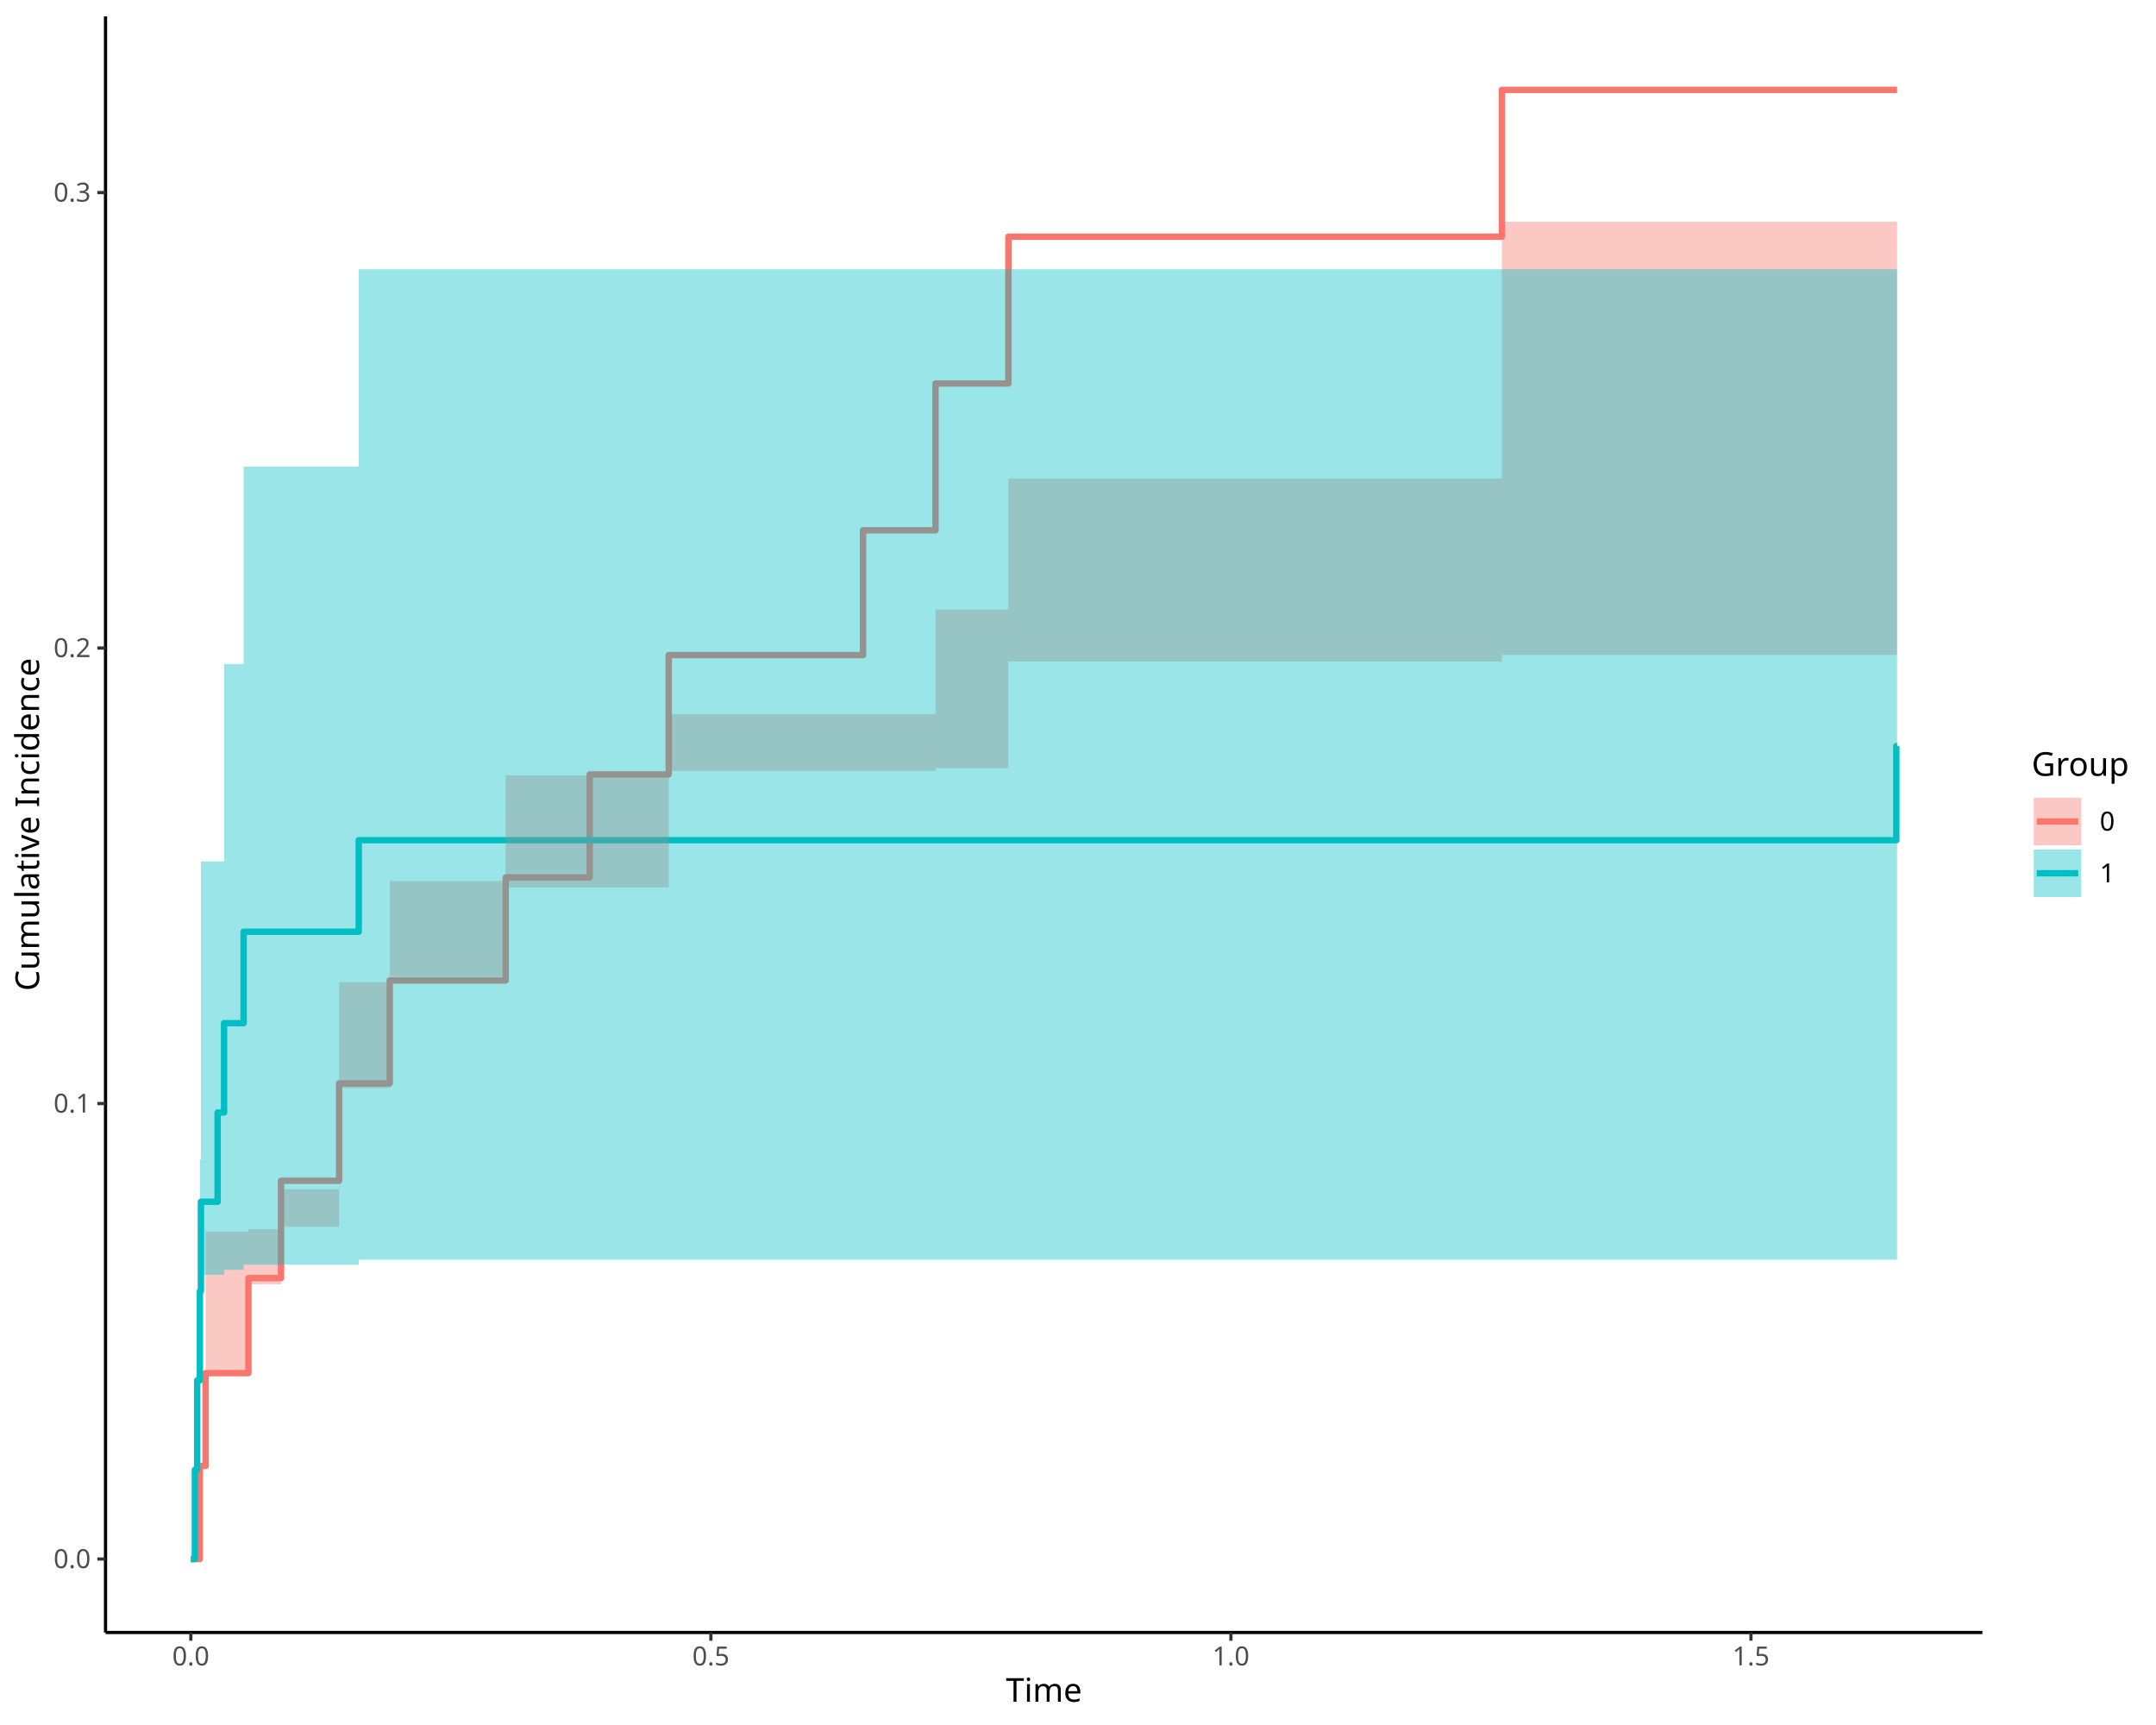
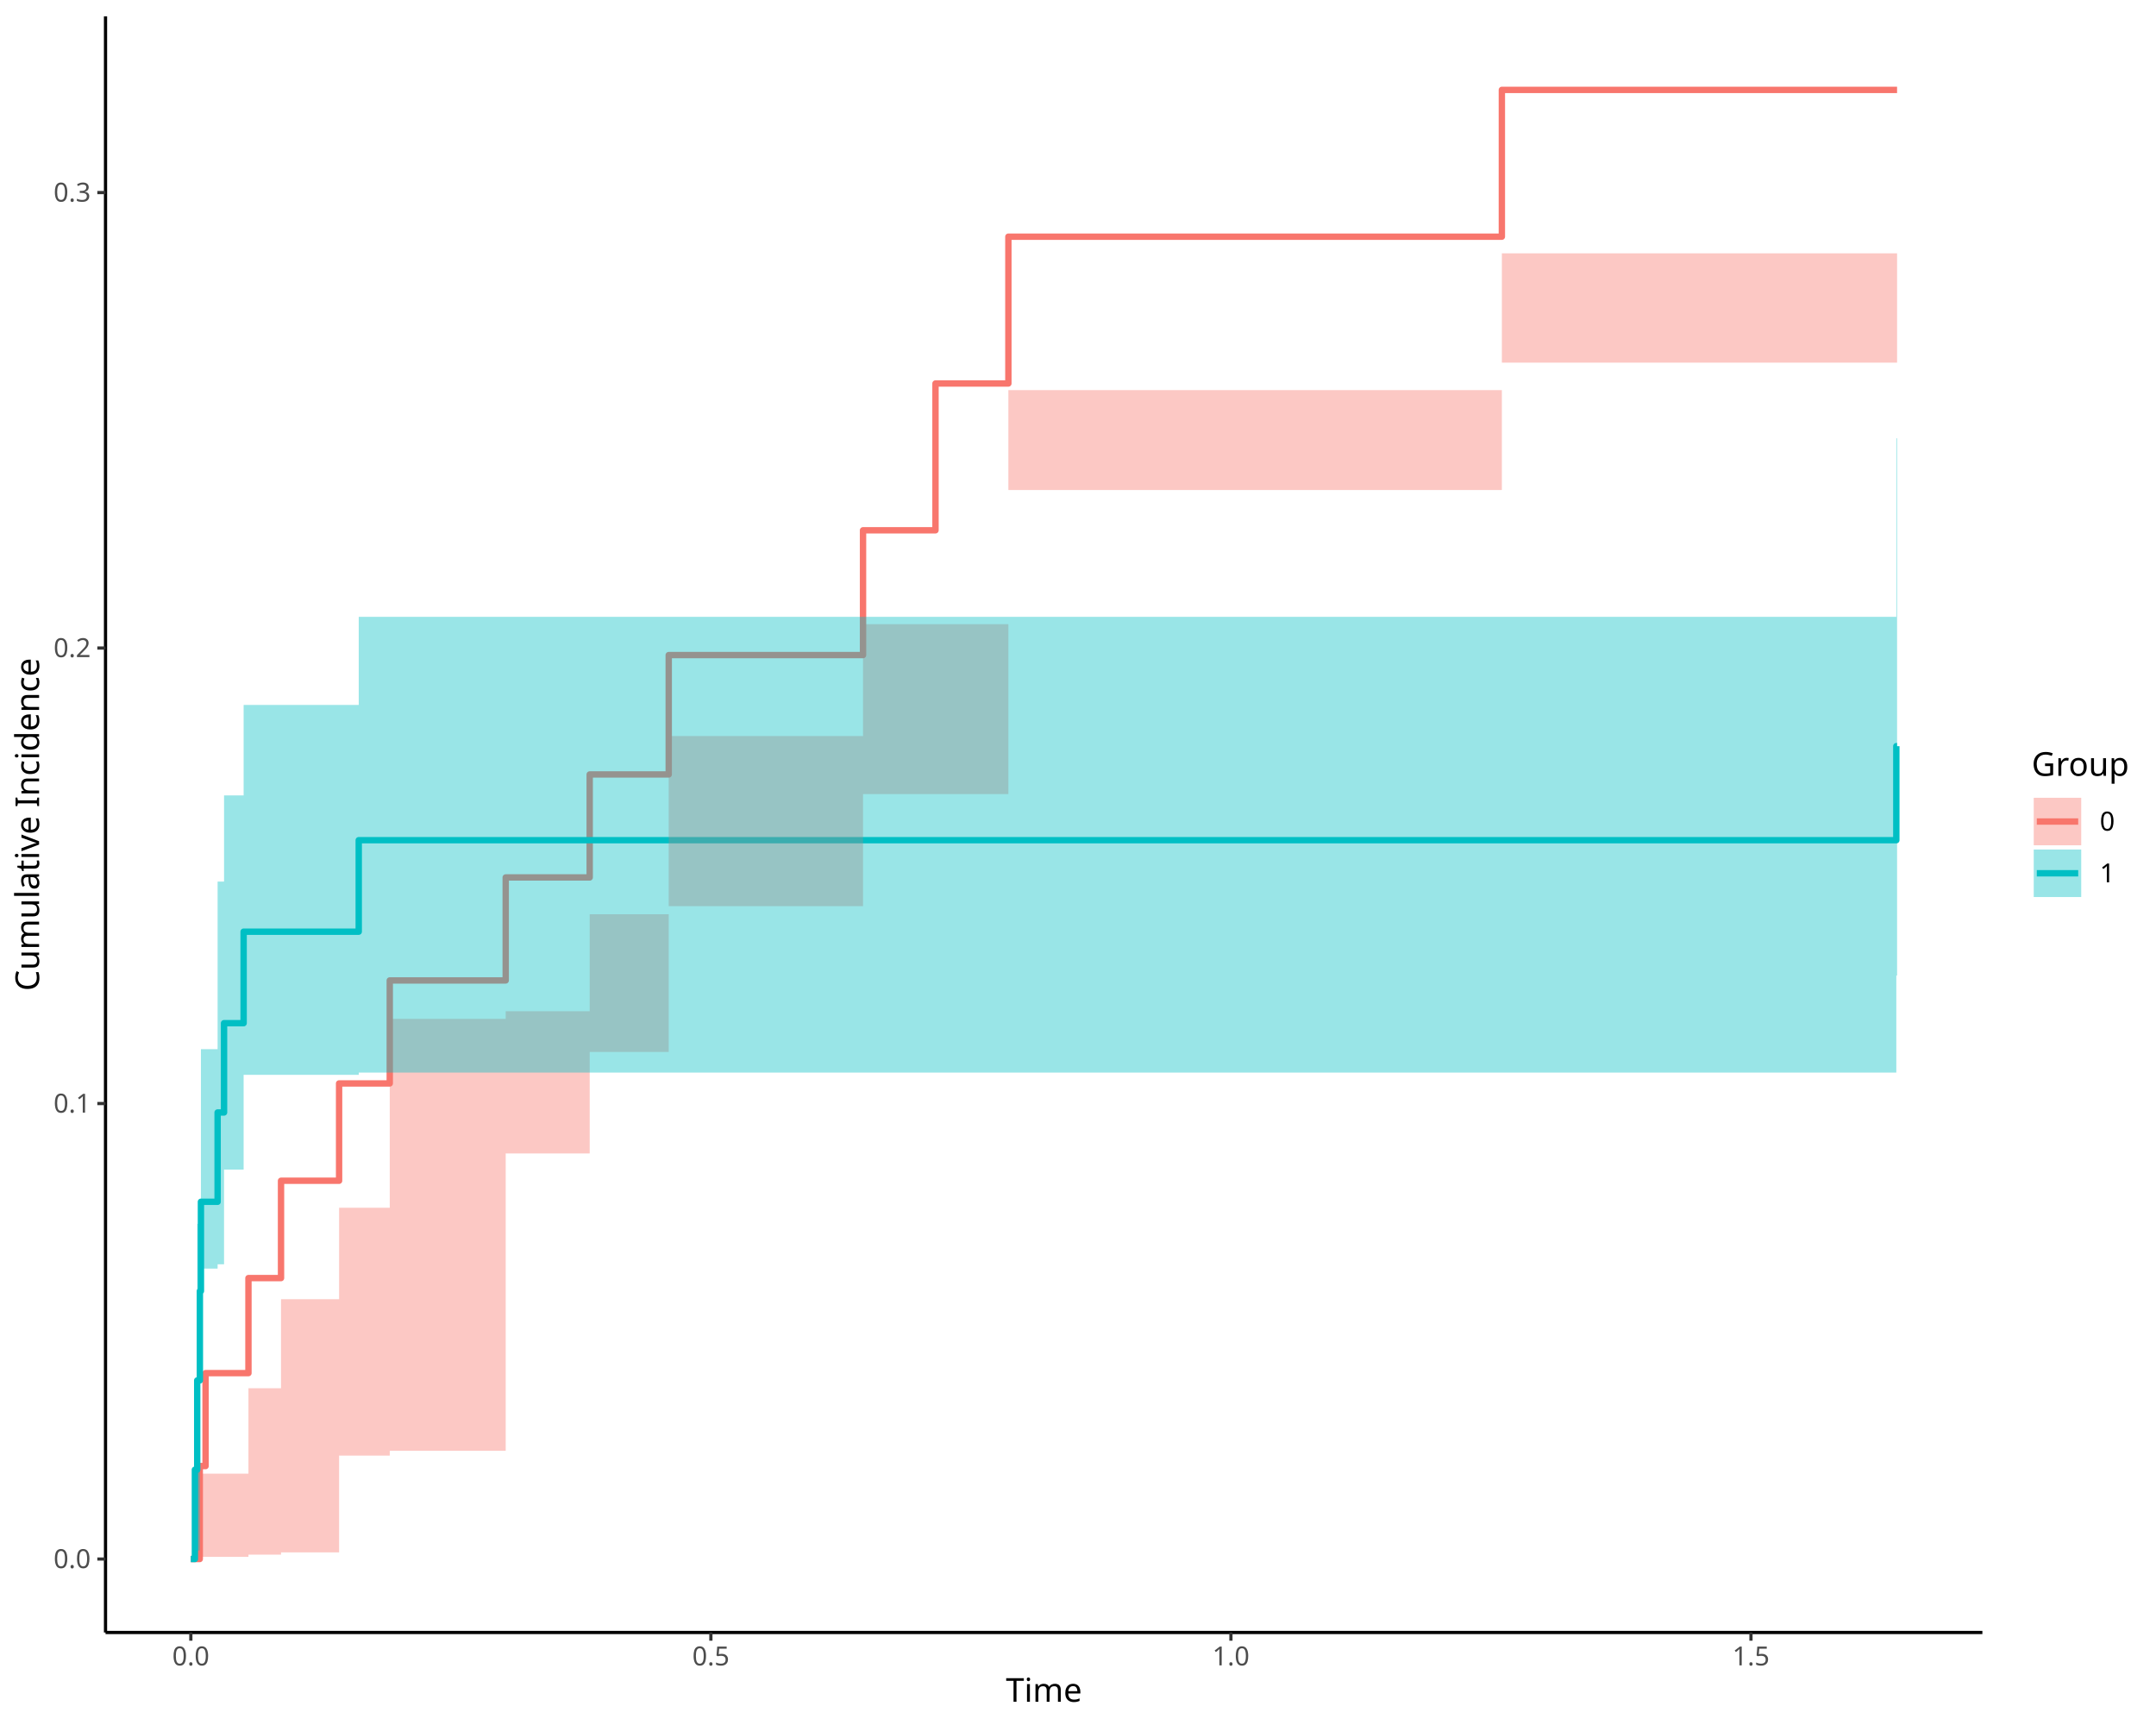
<svg xmlns="http://www.w3.org/2000/svg" class="svglite" data-engine-version="2.0" width="720.00pt" height="576.00pt" viewBox="0 0 720.00 576.00">
  <defs>
    <style type="text/css">
    .svglite line, .svglite polyline, .svglite polygon, .svglite path, .svglite rect, .svglite circle {
      fill: none;
      stroke: #000000;
      stroke-linecap: round;
      stroke-linejoin: round;
      stroke-miterlimit: 10.00;
    }
  </style>
  </defs>
  <rect width="100%" height="100%" style="stroke: none; fill: #FFFFFF;" />
  <defs>
    <clipPath id="cpMC4wMHw3MjAuMDB8MC4wMHw1NzYuMDA=">
      <rect x="0.00" y="0.00" width="720.00" height="576.00" />
    </clipPath>
  </defs>
  <g clip-path="url(#cpMC4wMHw3MjAuMDB8MC4wMHw1NzYuMDA=)">
    <rect x="0.00" y="0.00" width="720.00" height="576.00" style="stroke-width: 1.07; stroke: #FFFFFF; fill: #FFFFFF;" />
  </g>
  <defs>
    <clipPath id="cpMzUuMjR8NjYyLjAyfDUuNDh8NTQ1LjEx">
      <rect x="35.24" y="5.48" width="626.79" height="539.63" />
    </clipPath>
  </defs>
  <g clip-path="url(#cpMzUuMjR8NjYyLjAyfDUuNDh8NTQ1LjEx)">
    <rect x="35.24" y="5.48" width="626.79" height="539.63" style="stroke-width: 1.07; stroke: none; fill: #FFFFFF;" />
    <polyline points="63.73,520.58 64.43,520.58 64.43,520.58 65.03,520.58 65.03,520.58 65.08,520.58 65.08,520.58 65.47,520.58 65.47,520.58 65.71,520.58 65.71,520.58 65.86,520.58 65.86,520.58 66.71,520.58 66.71,489.54 66.75,489.54 66.75,489.54 67.10,489.54 67.10,489.54 68.19,489.54 68.19,489.54 68.65,489.54 68.65,458.50 69.13,458.50 69.13,458.50 69.61,458.50 69.61,458.50 70.34,458.50 70.34,458.50 72.67,458.50 72.67,458.50 74.82,458.50 74.82,458.50 74.87,458.50 74.87,458.50 81.36,458.50 81.36,458.50 82.97,458.50 82.97,426.77 86.01,426.77 86.01,426.77 89.20,426.77 89.20,426.77 90.61,426.77 90.61,426.77 93.85,426.77 93.85,394.27 108.14,394.27 108.14,394.27 113.24,394.27 113.24,361.77 119.80,361.77 119.80,361.77 121.50,361.77 121.50,361.77 122.18,361.77 122.18,361.77 128.51,361.77 128.51,361.77 130.16,361.77 130.16,327.38 134.86,327.38 134.86,327.38 149.02,327.38 149.02,327.38 168.88,327.38 168.88,292.99 179.98,292.99 179.98,292.99 187.96,292.99 187.96,292.99 196.93,292.99 196.93,258.60 223.32,258.60 223.32,218.74 225.53,218.74 225.53,218.74 280.43,218.74 280.43,218.74 288.21,218.74 288.21,177.07 312.41,177.07 312.41,128.05 336.75,128.05 336.75,79.03 361.43,79.03 361.43,79.03 389.79,79.03 389.79,79.03 494.42,79.03 494.42,79.03 501.55,79.03 501.55,30.01 633.28,30.01 633.28,30.01 633.53,30.01 633.53,30.01 " style="stroke-width: 2.13; stroke: #F8766D; stroke-linecap: butt;" />
    <polyline points="63.73,520.58 64.43,520.58 64.43,520.58 65.03,520.58 65.03,520.58 65.08,520.58 65.08,490.76 65.47,490.76 65.47,490.76 65.71,490.76 65.71,490.76 65.86,490.76 65.86,460.94 66.71,460.94 66.71,460.94 66.75,460.94 66.75,431.12 67.10,431.12 67.10,401.29 68.19,401.29 68.19,401.29 68.65,401.29 68.65,401.29 69.13,401.29 69.13,401.29 69.61,401.29 69.61,401.29 70.34,401.29 70.34,401.29 72.67,401.29 72.67,371.47 74.82,371.47 74.82,341.65 74.87,341.65 74.87,341.65 81.36,341.65 81.36,311.10 82.97,311.10 82.97,311.10 86.01,311.10 86.01,311.10 89.20,311.10 89.20,311.10 90.61,311.10 90.61,311.10 93.85,311.10 93.85,311.10 108.14,311.10 108.14,311.10 113.24,311.10 113.24,311.10 119.80,311.10 119.80,280.55 121.50,280.55 121.50,280.55 122.18,280.55 122.18,280.55 128.51,280.55 128.51,280.55 130.16,280.55 130.16,280.55 134.86,280.55 134.86,280.55 149.02,280.55 149.02,280.55 168.88,280.55 168.88,280.55 179.98,280.55 179.98,280.55 187.96,280.55 187.96,280.55 196.93,280.55 196.93,280.55 223.32,280.55 223.32,280.55 225.53,280.55 225.53,280.55 280.43,280.55 280.43,280.55 288.21,280.55 288.21,280.55 312.41,280.55 312.41,280.55 336.75,280.55 336.75,280.55 361.43,280.55 361.43,280.55 389.79,280.55 389.79,280.55 494.42,280.55 494.42,280.55 501.55,280.55 501.55,280.55 633.28,280.55 633.28,249.15 633.53,249.15 633.53,249.15 " style="stroke-width: 2.13; stroke: #00BFC4; stroke-linecap: butt;" />
-     <polygon points="63.73,520.58 64.43,520.58 64.43,520.58 65.03,520.58 65.03,520.58 65.08,520.58 65.08,520.58 65.47,520.58 65.47,520.58 65.71,520.58 65.71,520.58 65.86,520.58 65.86,520.58 66.71,520.58 66.71,520.58 66.75,520.58 66.75,520.58 67.10,520.58 67.10,520.58 68.19,520.58 68.19,520.58 68.65,520.58 68.65,411.21 69.13,411.21 69.13,411.21 69.61,411.21 69.61,411.21 70.34,411.21 70.34,411.21 72.67,411.21 72.67,411.21 74.82,411.21 74.82,411.21 74.87,411.21 74.87,411.21 81.36,411.21 81.36,411.21 82.97,411.21 82.97,410.45 86.01,410.45 86.01,410.45 89.20,410.45 89.20,410.45 90.61,410.45 90.61,410.45 93.85,410.45 93.85,397.11 108.14,397.11 108.14,397.11 113.24,397.11 113.24,327.94 119.80,327.94 119.80,327.94 121.50,327.94 121.50,327.94 122.18,327.94 122.18,327.94 128.51,327.94 128.51,327.94 130.16,327.94 130.16,294.20 134.86,294.20 134.86,294.20 149.02,294.20 149.02,294.20 168.88,294.20 168.88,258.90 179.98,258.90 179.98,258.90 187.96,258.90 187.96,258.90 196.93,258.90 196.93,258.90 223.32,258.90 223.32,238.46 225.53,238.46 225.53,238.46 280.43,238.46 280.43,238.46 288.21,238.46 288.21,238.46 312.41,238.46 312.41,203.53 336.75,203.53 336.75,159.78 361.43,159.78 361.43,159.78 389.79,159.78 389.79,159.78 494.42,159.78 494.42,159.78 501.55,159.78 501.55,74.05 633.28,74.05 633.28,74.05 633.53,74.05 633.53,74.05 633.53,218.66 633.53,218.66 633.28,218.66 633.28,218.66 501.55,218.66 501.55,220.86 494.42,220.86 494.42,220.86 389.79,220.86 389.79,220.86 361.43,220.86 361.43,220.86 336.75,220.86 336.75,256.52 312.41,256.52 312.41,257.41 288.21,257.41 288.21,257.41 280.43,257.41 280.43,257.41 225.53,257.41 225.53,257.41 223.32,257.41 223.32,296.34 196.93,296.34 196.93,296.34 187.96,296.34 187.96,296.34 179.98,296.34 179.98,296.34 168.88,296.34 168.88,326.17 149.02,326.17 149.02,326.17 134.86,326.17 134.86,326.17 130.16,326.17 130.16,363.31 128.51,363.31 128.51,363.31 122.18,363.31 122.18,363.31 121.50,363.31 121.50,363.31 119.80,363.31 119.80,363.31 113.24,363.31 113.24,409.64 108.14,409.64 108.14,409.64 93.85,409.64 93.85,428.84 90.61,428.84 90.61,428.84 89.20,428.84 89.20,428.84 86.01,428.84 86.01,428.84 82.97,428.84 82.97,458.50 81.36,458.50 81.36,458.50 74.87,458.50 74.87,458.50 74.82,458.50 74.82,458.50 72.67,458.50 72.67,458.50 70.34,458.50 70.34,458.50 69.61,458.50 69.61,458.50 69.13,458.50 69.13,458.50 68.65,458.50 68.65,520.58 68.19,520.58 68.19,520.58 67.10,520.58 67.10,520.58 66.75,520.58 66.75,520.58 66.71,520.58 66.71,520.58 65.86,520.58 65.86,520.58 65.71,520.58 65.71,520.58 65.47,520.58 65.47,520.58 65.08,520.58 65.08,520.58 65.03,520.58 65.03,520.58 64.43,520.58 64.43,520.58 63.73,520.58 " style="stroke-width: 0.00; stroke: none; fill: #F8766D; fill-opacity: 0.40;" />
-     <polyline points="63.73,520.58 64.43,520.58 64.43,520.58 65.03,520.58 65.03,520.58 65.08,520.58 65.08,520.58 65.47,520.58 65.47,520.58 65.71,520.58 65.71,520.58 65.86,520.58 65.86,520.58 66.71,520.58 66.71,520.58 66.75,520.58 66.75,520.58 67.10,520.58 67.10,520.58 68.19,520.58 68.19,520.58 68.65,520.58 68.65,411.21 69.13,411.21 69.13,411.21 69.61,411.21 69.61,411.21 70.34,411.21 70.34,411.21 72.67,411.21 72.67,411.21 74.82,411.21 74.82,411.21 74.87,411.21 74.87,411.21 81.36,411.21 81.36,411.21 82.97,411.21 82.97,410.45 86.01,410.45 86.01,410.45 89.20,410.45 89.20,410.45 90.61,410.45 90.61,410.45 93.85,410.45 93.85,397.11 108.14,397.11 108.14,397.11 113.24,397.11 113.24,327.94 119.80,327.94 119.80,327.94 121.50,327.94 121.50,327.94 122.18,327.94 122.18,327.94 128.51,327.94 128.51,327.94 130.16,327.94 130.16,294.20 134.86,294.20 134.86,294.20 149.02,294.20 149.02,294.20 168.88,294.20 168.88,258.90 179.98,258.90 179.98,258.90 187.96,258.90 187.96,258.90 196.93,258.90 196.93,258.90 223.32,258.90 223.32,238.46 225.53,238.46 225.53,238.46 280.43,238.46 280.43,238.46 288.21,238.46 288.21,238.46 312.41,238.46 312.41,203.53 336.75,203.53 336.75,159.78 361.43,159.78 361.43,159.78 389.79,159.78 389.79,159.78 494.42,159.78 494.42,159.78 501.55,159.78 501.55,74.05 633.28,74.05 633.28,74.05 633.53,74.05 633.53,74.05 " style="stroke-width: 1.07; stroke: none;" />
-     <polyline points="633.53,218.66 633.53,218.66 633.28,218.66 633.28,218.66 501.55,218.66 501.55,220.86 494.42,220.86 494.42,220.86 389.79,220.86 389.79,220.86 361.43,220.86 361.43,220.86 336.75,220.86 336.75,256.52 312.41,256.52 312.41,257.41 288.21,257.41 288.21,257.41 280.43,257.41 280.43,257.41 225.53,257.41 225.53,257.41 223.32,257.41 223.32,296.34 196.93,296.34 196.93,296.34 187.96,296.34 187.96,296.34 179.98,296.34 179.98,296.34 168.88,296.34 168.88,326.17 149.02,326.17 149.02,326.17 134.86,326.17 134.86,326.17 130.16,326.17 130.16,363.31 128.51,363.31 128.51,363.31 122.18,363.31 122.18,363.31 121.50,363.31 121.50,363.31 119.80,363.31 119.80,363.31 113.24,363.31 113.24,409.64 108.14,409.64 108.14,409.64 93.85,409.64 93.85,428.84 90.61,428.84 90.61,428.84 89.20,428.84 89.20,428.84 86.01,428.84 86.01,428.84 82.97,428.84 82.97,458.50 81.36,458.50 81.36,458.50 74.87,458.50 74.87,458.50 74.82,458.50 74.82,458.50 72.67,458.50 72.67,458.50 70.34,458.50 70.34,458.50 69.61,458.50 69.61,458.50 69.13,458.50 69.13,458.50 68.65,458.50 68.65,520.58 68.19,520.58 68.19,520.58 67.10,520.58 67.10,520.58 66.75,520.58 66.75,520.58 66.71,520.58 66.71,520.58 65.86,520.58 65.86,520.58 65.71,520.58 65.71,520.58 65.47,520.58 65.47,520.58 65.08,520.58 65.08,520.58 65.03,520.58 65.03,520.58 64.43,520.58 64.43,520.58 63.73,520.58 " style="stroke-width: 1.07; stroke: none;" />
-     <polygon points="63.73,520.58 64.43,520.58 64.43,520.58 65.03,520.58 65.03,520.58 65.08,520.58 65.08,520.58 65.47,520.58 65.47,520.58 65.71,520.58 65.71,520.58 65.86,520.58 65.86,486.87 66.71,486.87 66.71,486.87 66.75,486.87 66.75,387.25 67.10,387.25 67.10,287.62 68.19,287.62 68.19,287.62 68.65,287.62 68.65,287.62 69.13,287.62 69.13,287.62 69.61,287.62 69.61,287.62 70.34,287.62 70.34,287.62 72.67,287.62 72.67,287.62 74.82,287.62 74.82,221.71 74.87,221.71 74.87,221.71 81.36,221.71 81.36,155.81 82.97,155.81 82.97,155.81 86.01,155.81 86.01,155.81 89.20,155.81 89.20,155.81 90.61,155.81 90.61,155.81 93.85,155.81 93.85,155.81 108.14,155.81 108.14,155.81 113.24,155.81 113.24,155.81 119.80,155.81 119.80,89.90 121.50,89.90 121.50,89.90 122.18,89.90 122.18,89.90 128.51,89.90 128.51,89.90 130.16,89.90 130.16,89.90 134.86,89.90 134.86,89.90 149.02,89.90 149.02,89.90 168.88,89.90 168.88,89.90 179.98,89.90 179.98,89.90 187.96,89.90 187.96,89.90 196.93,89.90 196.93,89.90 223.32,89.90 223.32,89.90 225.53,89.90 225.53,89.90 280.43,89.90 280.43,89.90 288.21,89.90 288.21,89.90 312.41,89.90 312.41,89.90 336.75,89.90 336.75,89.90 361.43,89.90 361.43,89.90 389.79,89.90 389.79,89.90 494.42,89.90 494.42,89.90 501.55,89.90 501.55,89.90 633.28,89.90 633.28,89.90 633.53,89.90 633.53,89.90 633.53,420.62 633.53,420.62 633.28,420.62 633.28,420.62 501.55,420.62 501.55,420.62 494.42,420.62 494.42,420.62 389.79,420.62 389.79,420.62 361.43,420.62 361.43,420.62 336.75,420.62 336.75,420.62 312.41,420.62 312.41,420.62 288.21,420.62 288.21,420.62 280.43,420.62 280.43,420.62 225.53,420.62 225.53,420.62 223.32,420.62 223.32,420.62 196.93,420.62 196.93,420.62 187.96,420.62 187.96,420.62 179.98,420.62 179.98,420.62 168.88,420.62 168.88,420.62 149.02,420.62 149.02,420.62 134.86,420.62 134.86,420.62 130.16,420.62 130.16,420.62 128.51,420.62 128.51,420.62 122.18,420.62 122.18,420.62 121.50,420.62 121.50,420.62 119.80,420.62 119.80,422.31 113.24,422.31 113.24,422.31 108.14,422.31 108.14,422.31 93.85,422.31 93.85,422.31 90.61,422.31 90.61,422.31 89.20,422.31 89.20,422.31 86.01,422.31 86.01,422.31 82.97,422.31 82.97,422.31 81.36,422.31 81.36,424.00 74.87,424.00 74.87,424.00 74.82,424.00 74.82,425.69 72.67,425.69 72.67,425.69 70.34,425.69 70.34,425.69 69.61,425.69 69.61,425.69 69.13,425.69 69.13,425.69 68.65,425.69 68.65,425.69 68.19,425.69 68.19,425.69 67.10,425.69 67.10,457.89 66.75,457.89 66.75,490.08 66.71,490.08 66.71,490.08 65.86,490.08 65.86,520.58 65.71,520.58 65.71,520.58 65.47,520.58 65.47,520.58 65.08,520.58 65.08,520.58 65.03,520.58 65.03,520.58 64.43,520.58 64.43,520.58 63.73,520.58 " style="stroke-width: 0.00; stroke: none; fill: #00BFC4; fill-opacity: 0.40;" />
-     <polyline points="63.73,520.58 64.43,520.58 64.43,520.58 65.03,520.58 65.03,520.58 65.08,520.58 65.08,520.58 65.47,520.58 65.47,520.58 65.71,520.58 65.71,520.58 65.86,520.58 65.86,486.87 66.71,486.87 66.71,486.87 66.75,486.87 66.75,387.25 67.10,387.25 67.10,287.62 68.19,287.62 68.19,287.62 68.65,287.62 68.65,287.62 69.13,287.62 69.13,287.62 69.61,287.62 69.61,287.62 70.34,287.62 70.34,287.62 72.67,287.62 72.67,287.62 74.82,287.62 74.82,221.71 74.87,221.71 74.87,221.71 81.36,221.71 81.36,155.81 82.97,155.81 82.97,155.81 86.01,155.81 86.01,155.81 89.20,155.81 89.20,155.81 90.61,155.81 90.61,155.81 93.85,155.81 93.85,155.81 108.14,155.81 108.14,155.81 113.24,155.81 113.24,155.81 119.80,155.81 119.80,89.90 121.50,89.90 121.50,89.90 122.18,89.90 122.18,89.90 128.51,89.90 128.51,89.90 130.16,89.90 130.16,89.90 134.86,89.90 134.86,89.90 149.02,89.90 149.02,89.90 168.88,89.90 168.88,89.90 179.98,89.90 179.98,89.90 187.96,89.90 187.96,89.90 196.93,89.90 196.93,89.90 223.32,89.90 223.32,89.90 225.53,89.90 225.53,89.90 280.43,89.90 280.43,89.90 288.21,89.90 288.21,89.90 312.41,89.90 312.41,89.90 336.75,89.90 336.75,89.90 361.43,89.90 361.43,89.90 389.79,89.90 389.79,89.90 494.42,89.90 494.42,89.90 501.55,89.90 501.55,89.90 633.28,89.90 633.28,89.90 633.53,89.90 633.53,89.90 " style="stroke-width: 1.07; stroke: none;" />
-     <polyline points="633.53,420.62 633.53,420.62 633.28,420.62 633.28,420.62 501.55,420.62 501.55,420.62 494.42,420.62 494.42,420.62 389.79,420.62 389.79,420.62 361.43,420.62 361.43,420.62 336.75,420.62 336.75,420.62 312.41,420.62 312.41,420.62 288.21,420.62 288.21,420.62 280.43,420.62 280.43,420.62 225.53,420.62 225.53,420.62 223.32,420.62 223.32,420.62 196.93,420.62 196.93,420.62 187.96,420.62 187.96,420.62 179.98,420.62 179.98,420.62 168.88,420.62 168.88,420.62 149.02,420.62 149.02,420.62 134.86,420.62 134.86,420.62 130.16,420.62 130.16,420.62 128.51,420.62 128.51,420.62 122.18,420.62 122.18,420.62 121.50,420.62 121.50,420.62 119.80,420.62 119.80,422.31 113.24,422.31 113.24,422.31 108.14,422.31 108.14,422.31 93.85,422.31 93.85,422.31 90.61,422.31 90.61,422.31 89.20,422.31 89.20,422.31 86.01,422.31 86.01,422.31 82.97,422.31 82.97,422.31 81.36,422.31 81.36,424.00 74.87,424.00 74.87,424.00 74.82,424.00 74.82,425.69 72.67,425.69 72.67,425.69 70.34,425.69 70.34,425.69 69.61,425.69 69.61,425.69 69.13,425.69 69.13,425.69 68.65,425.69 68.65,425.69 68.19,425.69 68.19,425.69 67.10,425.69 67.10,457.89 66.75,457.89 66.75,490.08 66.71,490.08 66.71,490.08 65.86,490.08 65.86,520.58 65.71,520.58 65.71,520.58 65.47,520.58 65.47,520.58 65.08,520.58 65.08,520.58 65.03,520.58 65.03,520.58 64.43,520.58 64.43,520.58 63.73,520.58 " style="stroke-width: 1.07; stroke: none;" />
+     <polygon points="63.73,520.58 64.43,520.58 64.43,520.58 65.03,520.58 65.03,520.58 65.08,520.58 65.08,520.58 65.47,520.58 65.47,520.58 65.71,520.58 65.71,520.58 65.86,520.58 65.86,520.58 66.71,520.58 66.71,492.07 66.75,492.07 66.75,492.07 67.10,492.07 67.10,492.07 68.19,492.07 68.19,492.07 68.65,492.07 68.65,492.07 69.13,492.07 69.13,492.07 69.61,492.07 69.61,492.07 70.34,492.07 70.34,492.07 72.67,492.07 72.67,492.07 74.82,492.07 74.82,492.07 74.87,492.07 74.87,492.07 81.36,492.07 81.36,492.07 82.97,492.07 82.97,463.55 86.01,463.55 86.01,463.55 89.20,463.55 89.20,463.55 90.61,463.55 90.61,463.55 93.85,463.55 93.85,433.82 108.14,433.82 108.14,433.82 113.24,433.82 113.24,403.28 119.80,403.28 119.80,403.28 121.50,403.28 121.50,403.28 122.18,403.28 122.18,403.28 128.51,403.28 128.51,403.28 130.16,403.28 130.16,340.21 134.86,340.21 134.86,340.21 149.02,340.21 149.02,340.21 168.88,340.21 168.88,337.66 179.98,337.66 179.98,337.66 187.96,337.66 187.96,337.66 196.93,337.66 196.93,305.28 223.32,305.28 223.32,245.78 225.53,245.78 225.53,245.78 280.43,245.78 280.43,245.78 288.21,245.78 288.21,208.43 312.41,208.43 312.41,208.43 336.75,208.43 336.75,130.26 361.43,130.26 361.43,130.26 389.79,130.26 389.79,130.26 494.42,130.26 494.42,130.26 501.55,130.26 501.55,84.59 633.28,84.59 633.28,84.59 633.53,84.59 633.53,84.59 633.53,121.09 633.53,121.09 633.28,121.09 633.28,121.09 501.55,121.09 501.55,163.62 494.42,163.62 494.42,163.62 389.79,163.62 389.79,163.62 361.43,163.62 361.43,163.62 336.75,163.62 336.75,265.15 312.41,265.15 312.41,265.15 288.21,265.15 288.21,302.58 280.43,302.58 280.43,302.58 225.53,302.58 225.53,302.58 223.32,302.58 223.32,351.26 196.93,351.26 196.93,385.15 187.96,385.15 187.96,385.15 179.98,385.15 179.98,385.15 168.88,385.15 168.88,484.43 149.02,484.43 149.02,484.43 134.86,484.43 134.86,484.43 130.16,484.43 130.16,486.04 128.51,486.04 128.51,486.04 122.18,486.04 122.18,486.04 121.50,486.04 121.50,486.04 119.80,486.04 119.80,486.04 113.24,486.04 113.24,518.36 108.14,518.36 108.14,518.36 93.85,518.36 93.85,519.12 90.61,519.12 90.61,519.12 89.20,519.12 89.20,519.12 86.01,519.12 86.01,519.12 82.97,519.12 82.97,519.85 81.36,519.85 81.36,519.85 74.87,519.85 74.87,519.85 74.82,519.85 74.82,519.85 72.67,519.85 72.67,519.85 70.34,519.85 70.34,519.85 69.61,519.85 69.61,519.85 69.13,519.85 69.13,519.85 68.65,519.85 68.65,519.85 68.19,519.85 68.19,519.85 67.10,519.85 67.10,519.85 66.75,519.85 66.75,519.85 66.71,519.85 66.71,520.58 65.86,520.58 65.86,520.58 65.71,520.58 65.71,520.58 65.47,520.58 65.47,520.58 65.08,520.58 65.08,520.58 65.03,520.58 65.03,520.58 64.43,520.58 64.43,520.58 63.73,520.58 " style="stroke-width: 0.00; stroke: none; fill: #F8766D; fill-opacity: 0.40;" />
+     <polyline points="63.73,520.58 64.43,520.58 64.43,520.58 65.03,520.58 65.03,520.58 65.08,520.58 65.08,520.58 65.47,520.58 65.47,520.58 65.71,520.58 65.71,520.58 65.86,520.58 65.86,520.58 66.71,520.58 66.71,492.07 66.75,492.07 66.75,492.07 67.10,492.07 67.10,492.07 68.19,492.07 68.19,492.07 68.65,492.07 68.65,492.07 69.13,492.07 69.13,492.07 69.61,492.07 69.61,492.07 70.34,492.07 70.34,492.07 72.67,492.07 72.67,492.07 74.82,492.07 74.82,492.07 74.87,492.07 74.87,492.07 81.36,492.07 81.36,492.07 82.97,492.07 82.97,463.55 86.01,463.55 86.01,463.55 89.20,463.55 89.20,463.55 90.61,463.55 90.61,463.55 93.85,463.55 93.85,433.82 108.14,433.82 108.14,433.82 113.24,433.82 113.24,403.28 119.80,403.28 119.80,403.28 121.50,403.28 121.50,403.28 122.18,403.28 122.18,403.28 128.51,403.28 128.51,403.28 130.16,403.28 130.16,340.21 134.86,340.21 134.86,340.21 149.02,340.21 149.02,340.21 168.88,340.21 168.88,337.66 179.98,337.66 179.98,337.66 187.96,337.66 187.96,337.66 196.93,337.66 196.93,305.28 223.32,305.28 223.32,245.78 225.53,245.78 225.53,245.78 280.43,245.78 280.43,245.78 288.21,245.78 288.21,208.43 312.41,208.43 312.41,208.43 336.75,208.43 336.75,130.26 361.43,130.26 361.43,130.26 389.79,130.26 389.79,130.26 494.42,130.26 494.42,130.26 501.55,130.26 501.55,84.59 633.28,84.59 633.28,84.59 633.53,84.59 633.53,84.59 " style="stroke-width: 1.07; stroke: none;" />
+     <polyline points="633.53,121.09 633.53,121.09 633.28,121.09 633.28,121.09 501.55,121.09 501.55,163.62 494.42,163.62 494.42,163.62 389.79,163.62 389.79,163.62 361.43,163.62 361.43,163.62 336.75,163.62 336.75,265.15 312.41,265.15 312.41,265.15 288.21,265.15 288.21,302.58 280.43,302.58 280.43,302.58 225.53,302.58 225.53,302.58 223.32,302.58 223.32,351.26 196.93,351.26 196.93,385.15 187.96,385.15 187.96,385.15 179.98,385.15 179.98,385.15 168.88,385.15 168.88,484.43 149.02,484.43 149.02,484.43 134.86,484.43 134.86,484.43 130.16,484.43 130.16,486.04 128.51,486.04 128.51,486.04 122.18,486.04 122.18,486.04 121.50,486.04 121.50,486.04 119.80,486.04 119.80,486.04 113.24,486.04 113.24,518.36 108.14,518.36 108.14,518.36 93.85,518.36 93.85,519.12 90.61,519.12 90.61,519.12 89.20,519.12 89.20,519.12 86.01,519.12 86.01,519.12 82.97,519.12 82.97,519.85 81.36,519.85 81.36,519.85 74.87,519.85 74.87,519.85 74.82,519.85 74.82,519.85 72.67,519.85 72.67,519.85 70.34,519.85 70.34,519.85 69.61,519.85 69.61,519.85 69.13,519.85 69.13,519.85 68.65,519.85 68.65,519.85 68.19,519.85 68.19,519.85 67.10,519.85 67.10,519.85 66.75,519.85 66.75,519.85 66.71,519.85 66.71,520.58 65.86,520.58 65.86,520.58 65.71,520.58 65.71,520.58 65.47,520.58 65.47,520.58 65.08,520.58 65.08,520.58 65.03,520.58 65.03,520.58 64.43,520.58 64.43,520.58 63.73,520.58 " style="stroke-width: 1.07; stroke: none;" />
+     <polygon points="63.73,520.58 64.43,520.58 64.43,520.58 65.03,520.58 65.03,520.58 65.08,520.58 65.08,464.62 65.47,464.62 65.47,464.62 65.71,464.62 65.71,464.62 65.86,464.62 65.86,408.66 66.71,408.66 66.71,408.66 66.75,408.66 66.75,407.08 67.10,407.08 67.10,350.33 68.19,350.33 68.19,350.33 68.65,350.33 68.65,350.33 69.13,350.33 69.13,350.33 69.61,350.33 69.61,350.33 70.34,350.33 70.34,350.33 72.67,350.33 72.67,294.37 74.82,294.37 74.82,265.60 74.87,265.60 74.87,265.60 81.36,265.60 81.36,235.39 82.97,235.39 82.97,235.39 86.01,235.39 86.01,235.39 89.20,235.39 89.20,235.39 90.61,235.39 90.61,235.39 93.85,235.39 93.85,235.39 108.14,235.39 108.14,235.39 113.24,235.39 113.24,235.39 119.80,235.39 119.80,205.97 121.50,205.97 121.50,205.97 122.18,205.97 122.18,205.97 128.51,205.97 128.51,205.97 130.16,205.97 130.16,205.97 134.86,205.97 134.86,205.97 149.02,205.97 149.02,205.97 168.88,205.97 168.88,205.97 179.98,205.97 179.98,205.97 187.96,205.97 187.96,205.97 196.93,205.97 196.93,205.97 223.32,205.97 223.32,205.97 225.53,205.97 225.53,205.97 280.43,205.97 280.43,205.97 288.21,205.97 288.21,205.97 312.41,205.97 312.41,205.97 336.75,205.97 336.75,205.97 361.43,205.97 361.43,205.97 389.79,205.97 389.79,205.97 494.42,205.97 494.42,205.97 501.55,205.97 501.55,205.97 633.28,205.97 633.28,146.35 633.53,146.35 633.53,146.35 633.53,325.74 633.53,325.74 633.28,325.74 633.28,358.15 501.55,358.15 501.55,358.15 494.42,358.15 494.42,358.15 389.79,358.15 389.79,358.15 361.43,358.15 361.43,358.15 336.75,358.15 336.75,358.15 312.41,358.15 312.41,358.15 288.21,358.15 288.21,358.15 280.43,358.15 280.43,358.15 225.53,358.15 225.53,358.15 223.32,358.15 223.32,358.15 196.93,358.15 196.93,358.15 187.96,358.15 187.96,358.15 179.98,358.15 179.98,358.15 168.88,358.15 168.88,358.15 149.02,358.15 149.02,358.15 134.86,358.15 134.86,358.15 130.16,358.15 130.16,358.15 128.51,358.15 128.51,358.15 122.18,358.15 122.18,358.15 121.50,358.15 121.50,358.15 119.80,358.15 119.80,358.90 113.24,358.90 113.24,358.90 108.14,358.90 108.14,358.90 93.85,358.90 93.85,358.90 90.61,358.90 90.61,358.90 89.20,358.90 89.20,358.90 86.01,358.90 86.01,358.90 82.97,358.90 82.97,358.90 81.36,358.90 81.36,390.55 74.87,390.55 74.87,390.55 74.82,390.55 74.82,422.16 72.67,422.16 72.67,423.60 70.34,423.60 70.34,423.60 69.61,423.60 69.61,423.60 69.13,423.60 69.13,423.60 68.65,423.60 68.65,423.60 68.19,423.60 68.19,423.60 67.10,423.60 67.10,455.92 66.75,455.92 66.75,517.71 66.71,517.71 66.71,517.71 65.86,517.71 65.86,519.15 65.71,519.15 65.71,519.15 65.47,519.15 65.47,519.15 65.08,519.15 65.08,520.58 65.03,520.58 65.03,520.58 64.43,520.58 64.43,520.58 63.73,520.58 " style="stroke-width: 0.00; stroke: none; fill: #00BFC4; fill-opacity: 0.40;" />
+     <polyline points="63.73,520.58 64.43,520.58 64.43,520.58 65.03,520.58 65.03,520.58 65.08,520.58 65.08,464.62 65.47,464.62 65.47,464.62 65.71,464.62 65.71,464.62 65.86,464.62 65.86,408.66 66.71,408.66 66.71,408.66 66.75,408.66 66.75,407.08 67.10,407.08 67.10,350.33 68.19,350.33 68.19,350.33 68.65,350.33 68.65,350.33 69.13,350.33 69.13,350.33 69.61,350.33 69.61,350.33 70.34,350.33 70.34,350.33 72.67,350.33 72.67,294.37 74.82,294.37 74.82,265.60 74.87,265.60 74.87,265.60 81.36,265.60 81.36,235.39 82.97,235.39 82.97,235.39 86.01,235.39 86.01,235.39 89.20,235.39 89.20,235.39 90.61,235.39 90.61,235.39 93.85,235.39 93.85,235.39 108.14,235.39 108.14,235.39 113.24,235.39 113.24,235.39 119.80,235.39 119.80,205.97 121.50,205.97 121.50,205.97 122.18,205.97 122.18,205.97 128.51,205.97 128.51,205.97 130.16,205.97 130.16,205.97 134.86,205.97 134.86,205.97 149.02,205.97 149.02,205.97 168.88,205.97 168.88,205.97 179.98,205.97 179.98,205.97 187.96,205.97 187.96,205.97 196.93,205.97 196.93,205.97 223.32,205.97 223.32,205.97 225.53,205.97 225.53,205.97 280.43,205.97 280.43,205.97 288.21,205.97 288.21,205.97 312.41,205.97 312.41,205.97 336.75,205.97 336.75,205.97 361.43,205.97 361.43,205.97 389.79,205.97 389.79,205.97 494.42,205.97 494.42,205.97 501.55,205.97 501.55,205.97 633.28,205.97 633.28,146.35 633.53,146.35 633.53,146.35 " style="stroke-width: 1.07; stroke: none;" />
+     <polyline points="633.53,325.74 633.53,325.74 633.28,325.74 633.28,358.15 501.55,358.15 501.55,358.15 494.42,358.15 494.42,358.15 389.79,358.15 389.79,358.15 361.43,358.15 361.43,358.15 336.75,358.15 336.75,358.15 312.41,358.15 312.41,358.15 288.21,358.15 288.21,358.15 280.43,358.15 280.43,358.15 225.53,358.15 225.53,358.15 223.32,358.15 223.32,358.15 196.93,358.15 196.93,358.15 187.96,358.15 187.96,358.15 179.98,358.15 179.98,358.15 168.88,358.15 168.88,358.15 149.02,358.15 149.02,358.15 134.86,358.15 134.86,358.15 130.16,358.15 130.16,358.15 128.51,358.15 128.51,358.15 122.18,358.15 122.18,358.15 121.50,358.15 121.50,358.15 119.80,358.15 119.80,358.90 113.24,358.90 113.24,358.90 108.14,358.90 108.14,358.90 93.85,358.90 93.85,358.90 90.61,358.90 90.61,358.90 89.20,358.90 89.20,358.90 86.01,358.90 86.01,358.90 82.97,358.90 82.97,358.90 81.36,358.90 81.36,390.55 74.87,390.55 74.87,390.55 74.82,390.55 74.82,422.16 72.67,422.16 72.67,423.60 70.34,423.60 70.34,423.60 69.61,423.60 69.61,423.60 69.13,423.60 69.13,423.60 68.65,423.60 68.65,423.60 68.19,423.60 68.19,423.60 67.10,423.60 67.10,455.92 66.75,455.92 66.75,517.71 66.71,517.71 66.71,517.71 65.86,517.71 65.86,519.15 65.71,519.15 65.71,519.15 65.47,519.15 65.47,519.15 65.08,519.15 65.08,520.58 65.03,520.58 65.03,520.58 64.43,520.58 64.43,520.58 63.73,520.58 " style="stroke-width: 1.07; stroke: none;" />
  </g>
  <g clip-path="url(#cpMC4wMHw3MjAuMDB8MC4wMHw1NzYuMDA=)">
    <polyline points="35.24,545.11 35.24,5.48 " style="stroke-width: 1.07; stroke-linecap: butt;" />
    <text x="30.31" y="523.61" text-anchor="end" style="font-size: 8.80px; fill: #4D4D4D; font-family: sans;" textLength="12.23px" lengthAdjust="spacingAndGlyphs">0.0</text>
    <text x="30.31" y="371.52" text-anchor="end" style="font-size: 8.80px; fill: #4D4D4D; font-family: sans;" textLength="12.23px" lengthAdjust="spacingAndGlyphs">0.1</text>
    <text x="30.31" y="219.42" text-anchor="end" style="font-size: 8.80px; fill: #4D4D4D; font-family: sans;" textLength="12.23px" lengthAdjust="spacingAndGlyphs">0.2</text>
    <text x="30.31" y="67.32" text-anchor="end" style="font-size: 8.80px; fill: #4D4D4D; font-family: sans;" textLength="12.23px" lengthAdjust="spacingAndGlyphs">0.3</text>
    <polyline points="32.50,520.58 35.24,520.58 " style="stroke-width: 1.07; stroke: #333333; stroke-linecap: butt;" />
    <polyline points="32.50,368.49 35.24,368.49 " style="stroke-width: 1.07; stroke: #333333; stroke-linecap: butt;" />
    <polyline points="32.50,216.39 35.24,216.39 " style="stroke-width: 1.07; stroke: #333333; stroke-linecap: butt;" />
    <polyline points="32.50,64.30 35.24,64.30 " style="stroke-width: 1.07; stroke: #333333; stroke-linecap: butt;" />
    <polyline points="35.24,545.11 662.02,545.11 " style="stroke-width: 1.07; stroke-linecap: butt;" />
    <polyline points="63.73,547.85 63.73,545.11 " style="stroke-width: 1.07; stroke: #333333; stroke-linecap: butt;" />
    <polyline points="237.40,547.85 237.40,545.11 " style="stroke-width: 1.07; stroke: #333333; stroke-linecap: butt;" />
    <polyline points="411.07,547.85 411.07,545.11 " style="stroke-width: 1.07; stroke: #333333; stroke-linecap: butt;" />
    <polyline points="584.74,547.85 584.74,545.11 " style="stroke-width: 1.07; stroke: #333333; stroke-linecap: butt;" />
    <text x="63.73" y="556.10" text-anchor="middle" style="font-size: 8.80px; fill: #4D4D4D; font-family: sans;" textLength="12.23px" lengthAdjust="spacingAndGlyphs">0.0</text>
    <text x="237.40" y="556.10" text-anchor="middle" style="font-size: 8.80px; fill: #4D4D4D; font-family: sans;" textLength="12.23px" lengthAdjust="spacingAndGlyphs">0.5</text>
    <text x="411.07" y="556.10" text-anchor="middle" style="font-size: 8.80px; fill: #4D4D4D; font-family: sans;" textLength="12.23px" lengthAdjust="spacingAndGlyphs">1.0</text>
    <text x="584.74" y="556.10" text-anchor="middle" style="font-size: 8.80px; fill: #4D4D4D; font-family: sans;" textLength="12.23px" lengthAdjust="spacingAndGlyphs">1.5</text>
    <text x="348.63" y="568.24" text-anchor="middle" style="font-size: 11.00px; font-family: sans;" textLength="24.45px" lengthAdjust="spacingAndGlyphs">Time</text>
    <text transform="translate(13.05,275.30) rotate(-90)" text-anchor="middle" style="font-size: 11.00px; font-family: sans;" textLength="105.18px" lengthAdjust="spacingAndGlyphs">Cumulative Incidence</text>
    <rect x="672.98" y="244.87" width="41.54" height="60.85" style="stroke-width: 1.07; stroke: none; fill: #FFFFFF;" />
    <text x="678.46" y="259.06" style="font-size: 11.00px; font-family: sans;" textLength="30.58px" lengthAdjust="spacingAndGlyphs">Group</text>
    <line x1="680.19" y1="274.32" x2="694.02" y2="274.32" style="stroke-width: 2.13; stroke: #F8766D; stroke-linecap: butt;" />
    <rect x="679.17" y="266.39" width="15.86" height="15.86" style="stroke-width: 1.07; stroke: none; stroke-linecap: square; stroke-linejoin: miter; fill: #F8766D; fill-opacity: 0.40;" />
    <line x1="680.19" y1="291.60" x2="694.02" y2="291.60" style="stroke-width: 2.13; stroke: #00BFC4; stroke-linecap: butt;" />
    <rect x="679.17" y="283.67" width="15.86" height="15.86" style="stroke-width: 1.07; stroke: none; stroke-linecap: square; stroke-linejoin: miter; fill: #00BFC4; fill-opacity: 0.40;" />
    <text x="701.22" y="277.35" style="font-size: 8.80px; font-family: sans;" textLength="4.89px" lengthAdjust="spacingAndGlyphs">0</text>
    <text x="701.22" y="294.63" style="font-size: 8.80px; font-family: sans;" textLength="4.89px" lengthAdjust="spacingAndGlyphs">1</text>
  </g>
</svg>
